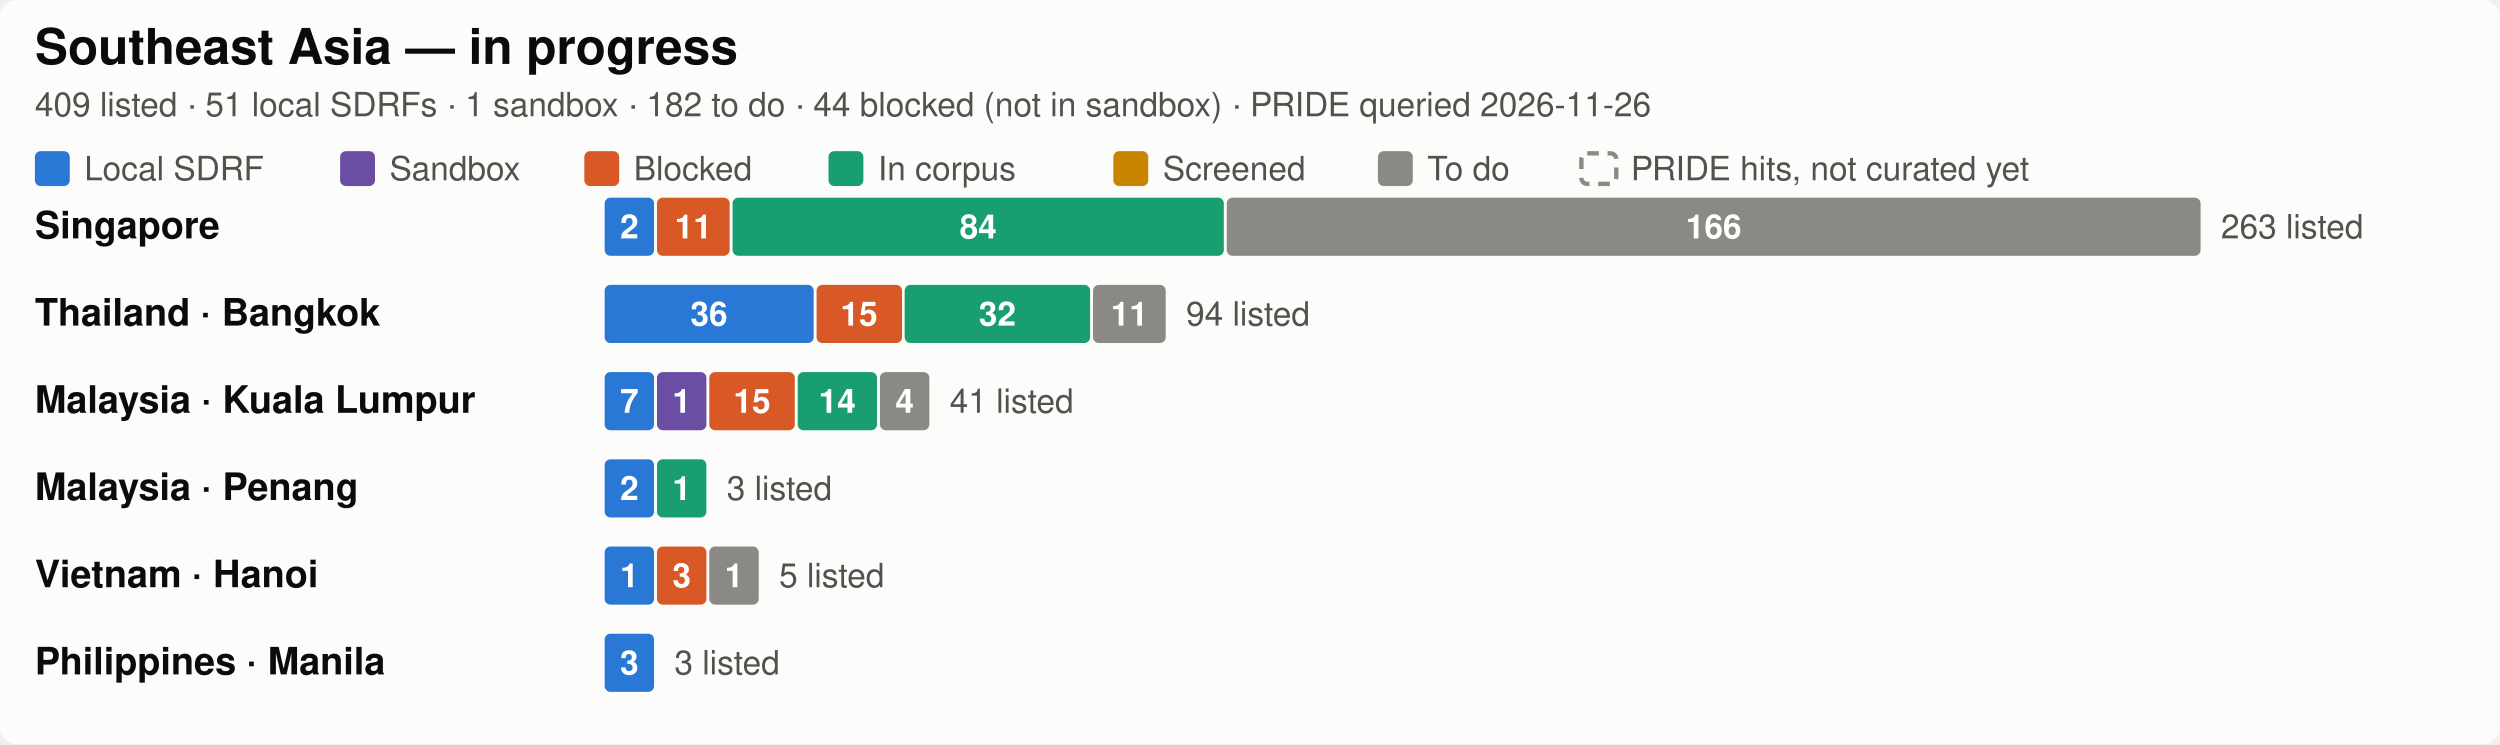
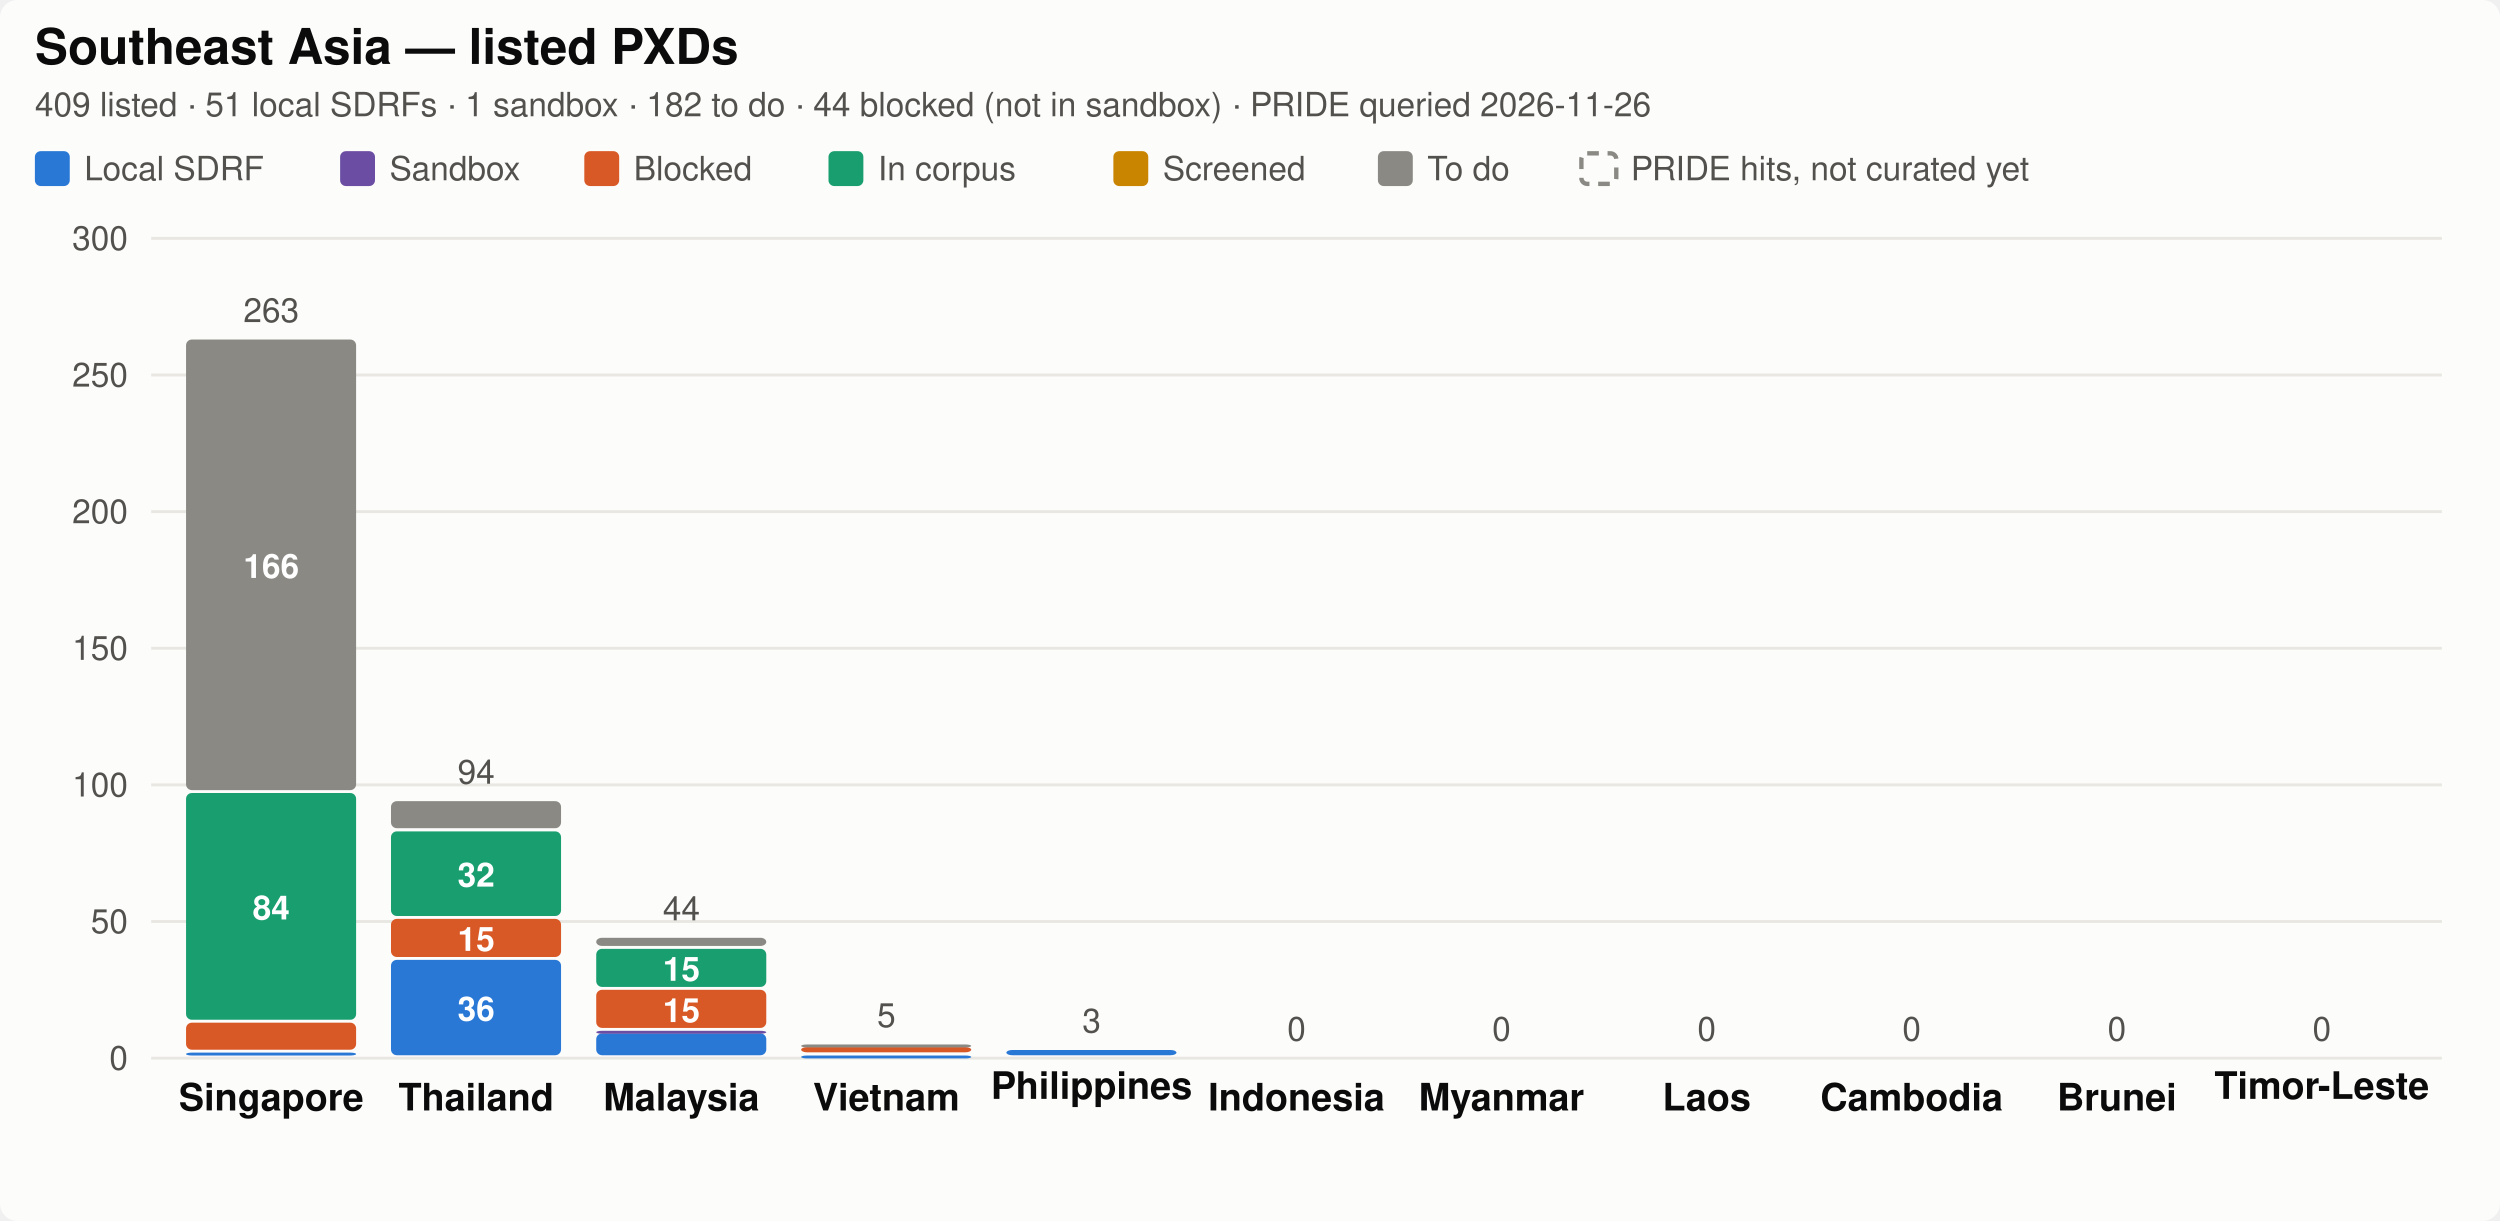
- <svg xmlns="http://www.w3.org/2000/svg" width="860" height="256.0" viewBox="0 0 860 256.0" role="img" aria-label="Southeast Asia SDRF progress by city">
+ <svg xmlns="http://www.w3.org/2000/svg" width="860" height="420" viewBox="0 0 860 420" role="img" aria-label="Southeast Asia SDRF progress by country">
  <style>
  .bg { fill: #fcfcfb; }
  .title { fill: #0b0b0b; font-size: 17px; font-weight: 600; }
  .city { fill: #0b0b0b; font-size: 13px; font-weight: 600; }
  .sub, .legend, .total, .axis { fill: #52514e; font-size: 11.5px; }
  .seg { font-size: 11.5px; font-weight: 600; fill: #ffffff; font-variant-numeric: tabular-nums; }
  .uncurated { fill: none; stroke: #8a8983; stroke-width: 1.5; stroke-dasharray: 4 3; }
  .grid { stroke: #e8e7e2; stroke-width: 1; }
  text { font-family: -apple-system, "Segoe UI", Helvetica, Arial, sans-serif; }
  .c-annotated { fill: #2a78d6; }
  .c-sandbox { fill: #6b4ea3; }
  .c-blocked { fill: #d95926; }
  .c-in_corpus { fill: #199e70; }
  .c-screened { fill: #c98500; }
  .c-todo { fill: #8a8983; }

  @media (prefers-color-scheme: dark) {
    .bg { fill: #1a1a19; }
    .title, .city { fill: #ffffff; }
    .sub, .legend, .total, .axis { fill: #c3c2b7; }
    .uncurated { stroke: #8f8e86; }
    .grid { stroke: #3a3a37; }
    .c-annotated { fill: #3987e5; }
    .c-sandbox { fill: #7d5fb5; }
    .c-blocked { fill: #d95926; }
    .c-in_corpus { fill: #199e70; }
    .c-screened { fill: #c98500; }
    .c-todo { fill: #6b6a65; }
  }
</style>
-   <rect class="bg" width="860" height="256.0" rx="6" />
-   <text class="title" x="12" y="22">Southeast Asia — in progress</text>
+   <rect class="bg" width="860" height="420" rx="6" />
+   <text class="title" x="12" y="22">Southeast Asia — listed PXDs</text>
  <text class="sub" x="12" y="40">409 listed · 51 local SDRFs · 1 sandbox · 182 to do · 44 blocked (not in sandbox) · PRIDE queried 2026-11-26</text>
  <rect class="c-annotated" fill="#2a78d6" x="12.0" y="52.0" width="12" height="12" rx="2" />
  <text class="legend" x="29.0" y="62.0">Local SDRF</text>
  <rect class="c-sandbox" fill="#6b4ea3" x="117.0" y="52.0" width="12" height="12" rx="2" />
  <text class="legend" x="134.0" y="62.0">Sandbox</text>
  <rect class="c-blocked" fill="#d95926" x="201.0" y="52.0" width="12" height="12" rx="2" />
  <text class="legend" x="218.0" y="62.0">Blocked</text>
  <rect class="c-in_corpus" fill="#199e70" x="285.0" y="52.0" width="12" height="12" rx="2" />
  <text class="legend" x="302.0" y="62.0">In corpus</text>
  <rect class="c-screened" fill="#c98500" x="383.0" y="52.0" width="12" height="12" rx="2" />
  <text class="legend" x="400.0" y="62.0">Screened</text>
  <rect class="c-todo" fill="#8a8983" x="474.0" y="52.0" width="12" height="12" rx="2" />
  <text class="legend" x="491.0" y="62.0">To do</text>
  <rect class="uncurated" fill="none" stroke="#8a8983" x="544.0" y="52.75" width="12" height="10.5" rx="2" />
  <text class="legend" x="561.0" y="62.0">PRIDE hits, not curated yet</text>
-   <text class="city" x="12" y="82.0">Singapore</text>
-   <rect class="c-annotated" fill="#2a78d6" x="208.0" y="68.0" width="17.0" height="20" rx="2" />
-   <text class="seg" x="216.5" y="82.0" text-anchor="middle">2</text>
-   <rect class="c-blocked" fill="#d95926" x="226.0" y="68.0" width="25.0" height="20" rx="2" />
-   <text class="seg" x="238.5" y="82.0" text-anchor="middle">11</text>
-   <rect class="c-in_corpus" fill="#199e70" x="252.0" y="68.0" width="169.0" height="20" rx="2" />
-   <text class="seg" x="336.5" y="82.0" text-anchor="middle">84</text>
-   <rect class="c-todo" fill="#8a8983" x="422.0" y="68.0" width="335.0" height="20" rx="2" />
-   <text class="seg" x="589.5" y="82.0" text-anchor="middle">166</text>
-   <text class="total" x="764.0" y="82.0">263 listed</text>
-   <text class="city" x="12" y="112.0">Thailand · Bangkok</text>
-   <rect class="c-annotated" fill="#2a78d6" x="208.0" y="98.0" width="71.9" height="20" rx="2" />
-   <text class="seg" x="243.9" y="112.0" text-anchor="middle">36</text>
-   <rect class="c-blocked" fill="#d95926" x="280.9" y="98.0" width="29.4" height="20" rx="2" />
-   <text class="seg" x="295.5" y="112.0" text-anchor="middle">15</text>
-   <rect class="c-in_corpus" fill="#199e70" x="311.2" y="98.0" width="63.8" height="20" rx="2" />
-   <text class="seg" x="343.1" y="112.0" text-anchor="middle">32</text>
-   <rect class="c-todo" fill="#8a8983" x="376.0" y="98.0" width="25.0" height="20" rx="2" />
-   <text class="seg" x="388.5" y="112.0" text-anchor="middle">11</text>
-   <text class="total" x="408.0" y="112.0">94 listed</text>
-   <text class="city" x="12" y="142.0">Malaysia · Kuala Lumpur</text>
-   <rect class="c-annotated" fill="#2a78d6" x="208.0" y="128.0" width="17.0" height="20" rx="2" />
-   <text class="seg" x="216.5" y="142.0" text-anchor="middle">7</text>
-   <rect class="c-sandbox" fill="#6b4ea3" x="226.0" y="128.0" width="17.0" height="20" rx="2" />
-   <text class="seg" x="234.5" y="142.0" text-anchor="middle">1</text>
-   <rect class="c-blocked" fill="#d95926" x="244.0" y="128.0" width="29.4" height="20" rx="2" />
-   <text class="seg" x="258.7" y="142.0" text-anchor="middle">15</text>
-   <rect class="c-in_corpus" fill="#199e70" x="274.4" y="128.0" width="27.3" height="20" rx="2" />
-   <text class="seg" x="288.0" y="142.0" text-anchor="middle">14</text>
-   <rect class="c-todo" fill="#8a8983" x="302.7" y="128.0" width="17.0" height="20" rx="2" />
-   <text class="seg" x="311.2" y="142.0" text-anchor="middle">4</text>
-   <text class="total" x="326.7" y="142.0">41 listed</text>
-   <text class="city" x="12" y="172.0">Malaysia · Penang</text>
-   <rect class="c-annotated" fill="#2a78d6" x="208.0" y="158.0" width="17.0" height="20" rx="2" />
-   <text class="seg" x="216.5" y="172.0" text-anchor="middle">2</text>
-   <rect class="c-in_corpus" fill="#199e70" x="226.0" y="158.0" width="17.0" height="20" rx="2" />
-   <text class="seg" x="234.5" y="172.0" text-anchor="middle">1</text>
-   <text class="total" x="250.0" y="172.0">3 listed</text>
-   <text class="city" x="12" y="202.0">Vietnam · Hanoi</text>
-   <rect class="c-annotated" fill="#2a78d6" x="208.0" y="188.0" width="17.0" height="20" rx="2" />
-   <text class="seg" x="216.5" y="202.0" text-anchor="middle">1</text>
-   <rect class="c-blocked" fill="#d95926" x="226.0" y="188.0" width="17.0" height="20" rx="2" />
-   <text class="seg" x="234.5" y="202.0" text-anchor="middle">3</text>
-   <rect class="c-todo" fill="#8a8983" x="244.0" y="188.0" width="17.0" height="20" rx="2" />
-   <text class="seg" x="252.5" y="202.0" text-anchor="middle">1</text>
-   <text class="total" x="268.0" y="202.0">5 listed</text>
-   <text class="city" x="12" y="232.0">Philippines · Manila</text>
-   <rect class="c-annotated" fill="#2a78d6" x="208.0" y="218.0" width="17.0" height="20" rx="2" />
-   <text class="seg" x="216.5" y="232.0" text-anchor="middle">3</text>
-   <text class="total" x="232.0" y="232.0">3 listed</text>
+   <line class="grid" x1="52" y1="364.0" x2="840" y2="364.0" />
+   <text class="axis" x="44" y="368.0" text-anchor="end">0</text>
+   <line class="grid" x1="52" y1="317.0" x2="840" y2="317.0" />
+   <text class="axis" x="44" y="321.0" text-anchor="end">50</text>
+   <line class="grid" x1="52" y1="270.0" x2="840" y2="270.0" />
+   <text class="axis" x="44" y="274.0" text-anchor="end">100</text>
+   <line class="grid" x1="52" y1="223.0" x2="840" y2="223.0" />
+   <text class="axis" x="44" y="227.0" text-anchor="end">150</text>
+   <line class="grid" x1="52" y1="176.0" x2="840" y2="176.0" />
+   <text class="axis" x="44" y="180.0" text-anchor="end">200</text>
+   <line class="grid" x1="52" y1="129.0" x2="840" y2="129.0" />
+   <text class="axis" x="44" y="133.0" text-anchor="end">250</text>
+   <line class="grid" x1="52" y1="82.0" x2="840" y2="82.0" />
+   <text class="axis" x="44" y="86.0" text-anchor="end">300</text>
+   <rect class="c-annotated" fill="#2a78d6" x="64.0" y="362.1" width="58.5" height="1.0" rx="2" />
+   <rect class="c-blocked" fill="#d95926" x="64.0" y="351.8" width="58.5" height="9.3" rx="2" />
+   <rect class="c-in_corpus" fill="#199e70" x="64.0" y="272.8" width="58.5" height="78.0" rx="2" />
+   <text class="seg" x="93.3" y="316.3" text-anchor="middle">84</text>
+   <rect class="c-todo" fill="#8a8983" x="64.0" y="116.8" width="58.5" height="155.0" rx="2" />
+   <text class="seg" x="93.3" y="198.8" text-anchor="middle">166</text>
+   <text class="total" x="93.3" y="110.8" text-anchor="middle">263</text>
+   <text class="city" x="93.3" y="382.0" text-anchor="middle">Singapore</text>
+   <rect class="c-annotated" fill="#2a78d6" x="134.5" y="330.2" width="58.5" height="32.8" rx="2" />
+   <text class="seg" x="163.8" y="351.1" text-anchor="middle">36</text>
+   <rect class="c-blocked" fill="#d95926" x="134.5" y="316.1" width="58.5" height="13.1" rx="2" />
+   <text class="seg" x="163.8" y="327.1" text-anchor="middle">15</text>
+   <rect class="c-in_corpus" fill="#199e70" x="134.5" y="286.0" width="58.5" height="29.1" rx="2" />
+   <text class="seg" x="163.8" y="305.0" text-anchor="middle">32</text>
+   <rect class="c-todo" fill="#8a8983" x="134.5" y="275.6" width="58.5" height="9.3" rx="2" />
+   <text class="total" x="163.8" y="269.6" text-anchor="middle">94</text>
+   <text class="city" x="163.8" y="382.0" text-anchor="middle">Thailand</text>
+   <rect class="c-annotated" fill="#2a78d6" x="205.1" y="355.5" width="58.5" height="7.5" rx="2" />
+   <rect class="c-sandbox" fill="#6b4ea3" x="205.1" y="354.6" width="58.5" height="1.0" rx="2" />
+   <rect class="c-blocked" fill="#d95926" x="205.1" y="340.5" width="58.5" height="13.1" rx="2" />
+   <text class="seg" x="234.4" y="351.6" text-anchor="middle">15</text>
+   <rect class="c-in_corpus" fill="#199e70" x="205.1" y="326.4" width="58.5" height="13.1" rx="2" />
+   <text class="seg" x="234.4" y="337.4" text-anchor="middle">15</text>
+   <rect class="c-todo" fill="#8a8983" x="205.1" y="322.6" width="58.5" height="2.8" rx="2" />
+   <text class="total" x="234.4" y="316.6" text-anchor="middle">44</text>
+   <text class="city" x="234.4" y="382.0" text-anchor="middle">Malaysia</text>
+   <rect class="c-annotated" fill="#2a78d6" x="275.6" y="363.1" width="58.5" height="1.0" rx="2" />
+   <rect class="c-blocked" fill="#d95926" x="275.6" y="360.2" width="58.5" height="1.8" rx="2" />
+   <rect class="c-todo" fill="#8a8983" x="275.6" y="359.3" width="58.5" height="1.0" rx="2" />
+   <text class="total" x="304.9" y="353.3" text-anchor="middle">5</text>
+   <text class="city" x="304.9" y="382.0" text-anchor="middle">Vietnam</text>
+   <rect class="c-annotated" fill="#2a78d6" x="346.2" y="361.2" width="58.5" height="1.8" rx="2" />
+   <text class="total" x="375.5" y="355.2" text-anchor="middle">3</text>
+   <text class="city" x="375.5" y="378.0" text-anchor="middle" font-size="10">Philippines</text>
+   <text class="total" x="446.0" y="358.0" text-anchor="middle">0</text>
+   <text class="city" x="446.0" y="382.0" text-anchor="middle">Indonesia</text>
+   <text class="total" x="516.5" y="358.0" text-anchor="middle">0</text>
+   <text class="city" x="516.5" y="382.0" text-anchor="middle">Myanmar</text>
+   <text class="total" x="587.1" y="358.0" text-anchor="middle">0</text>
+   <text class="city" x="587.1" y="382.0" text-anchor="middle">Laos</text>
+   <text class="total" x="657.6" y="358.0" text-anchor="middle">0</text>
+   <text class="city" x="657.6" y="382.0" text-anchor="middle">Cambodia</text>
+   <text class="total" x="728.2" y="358.0" text-anchor="middle">0</text>
+   <text class="city" x="728.2" y="382.0" text-anchor="middle">Brunei</text>
+   <text class="total" x="798.7" y="358.0" text-anchor="middle">0</text>
+   <text class="city" x="798.7" y="378.0" text-anchor="middle" font-size="10">Timor-Leste</text>
</svg>
